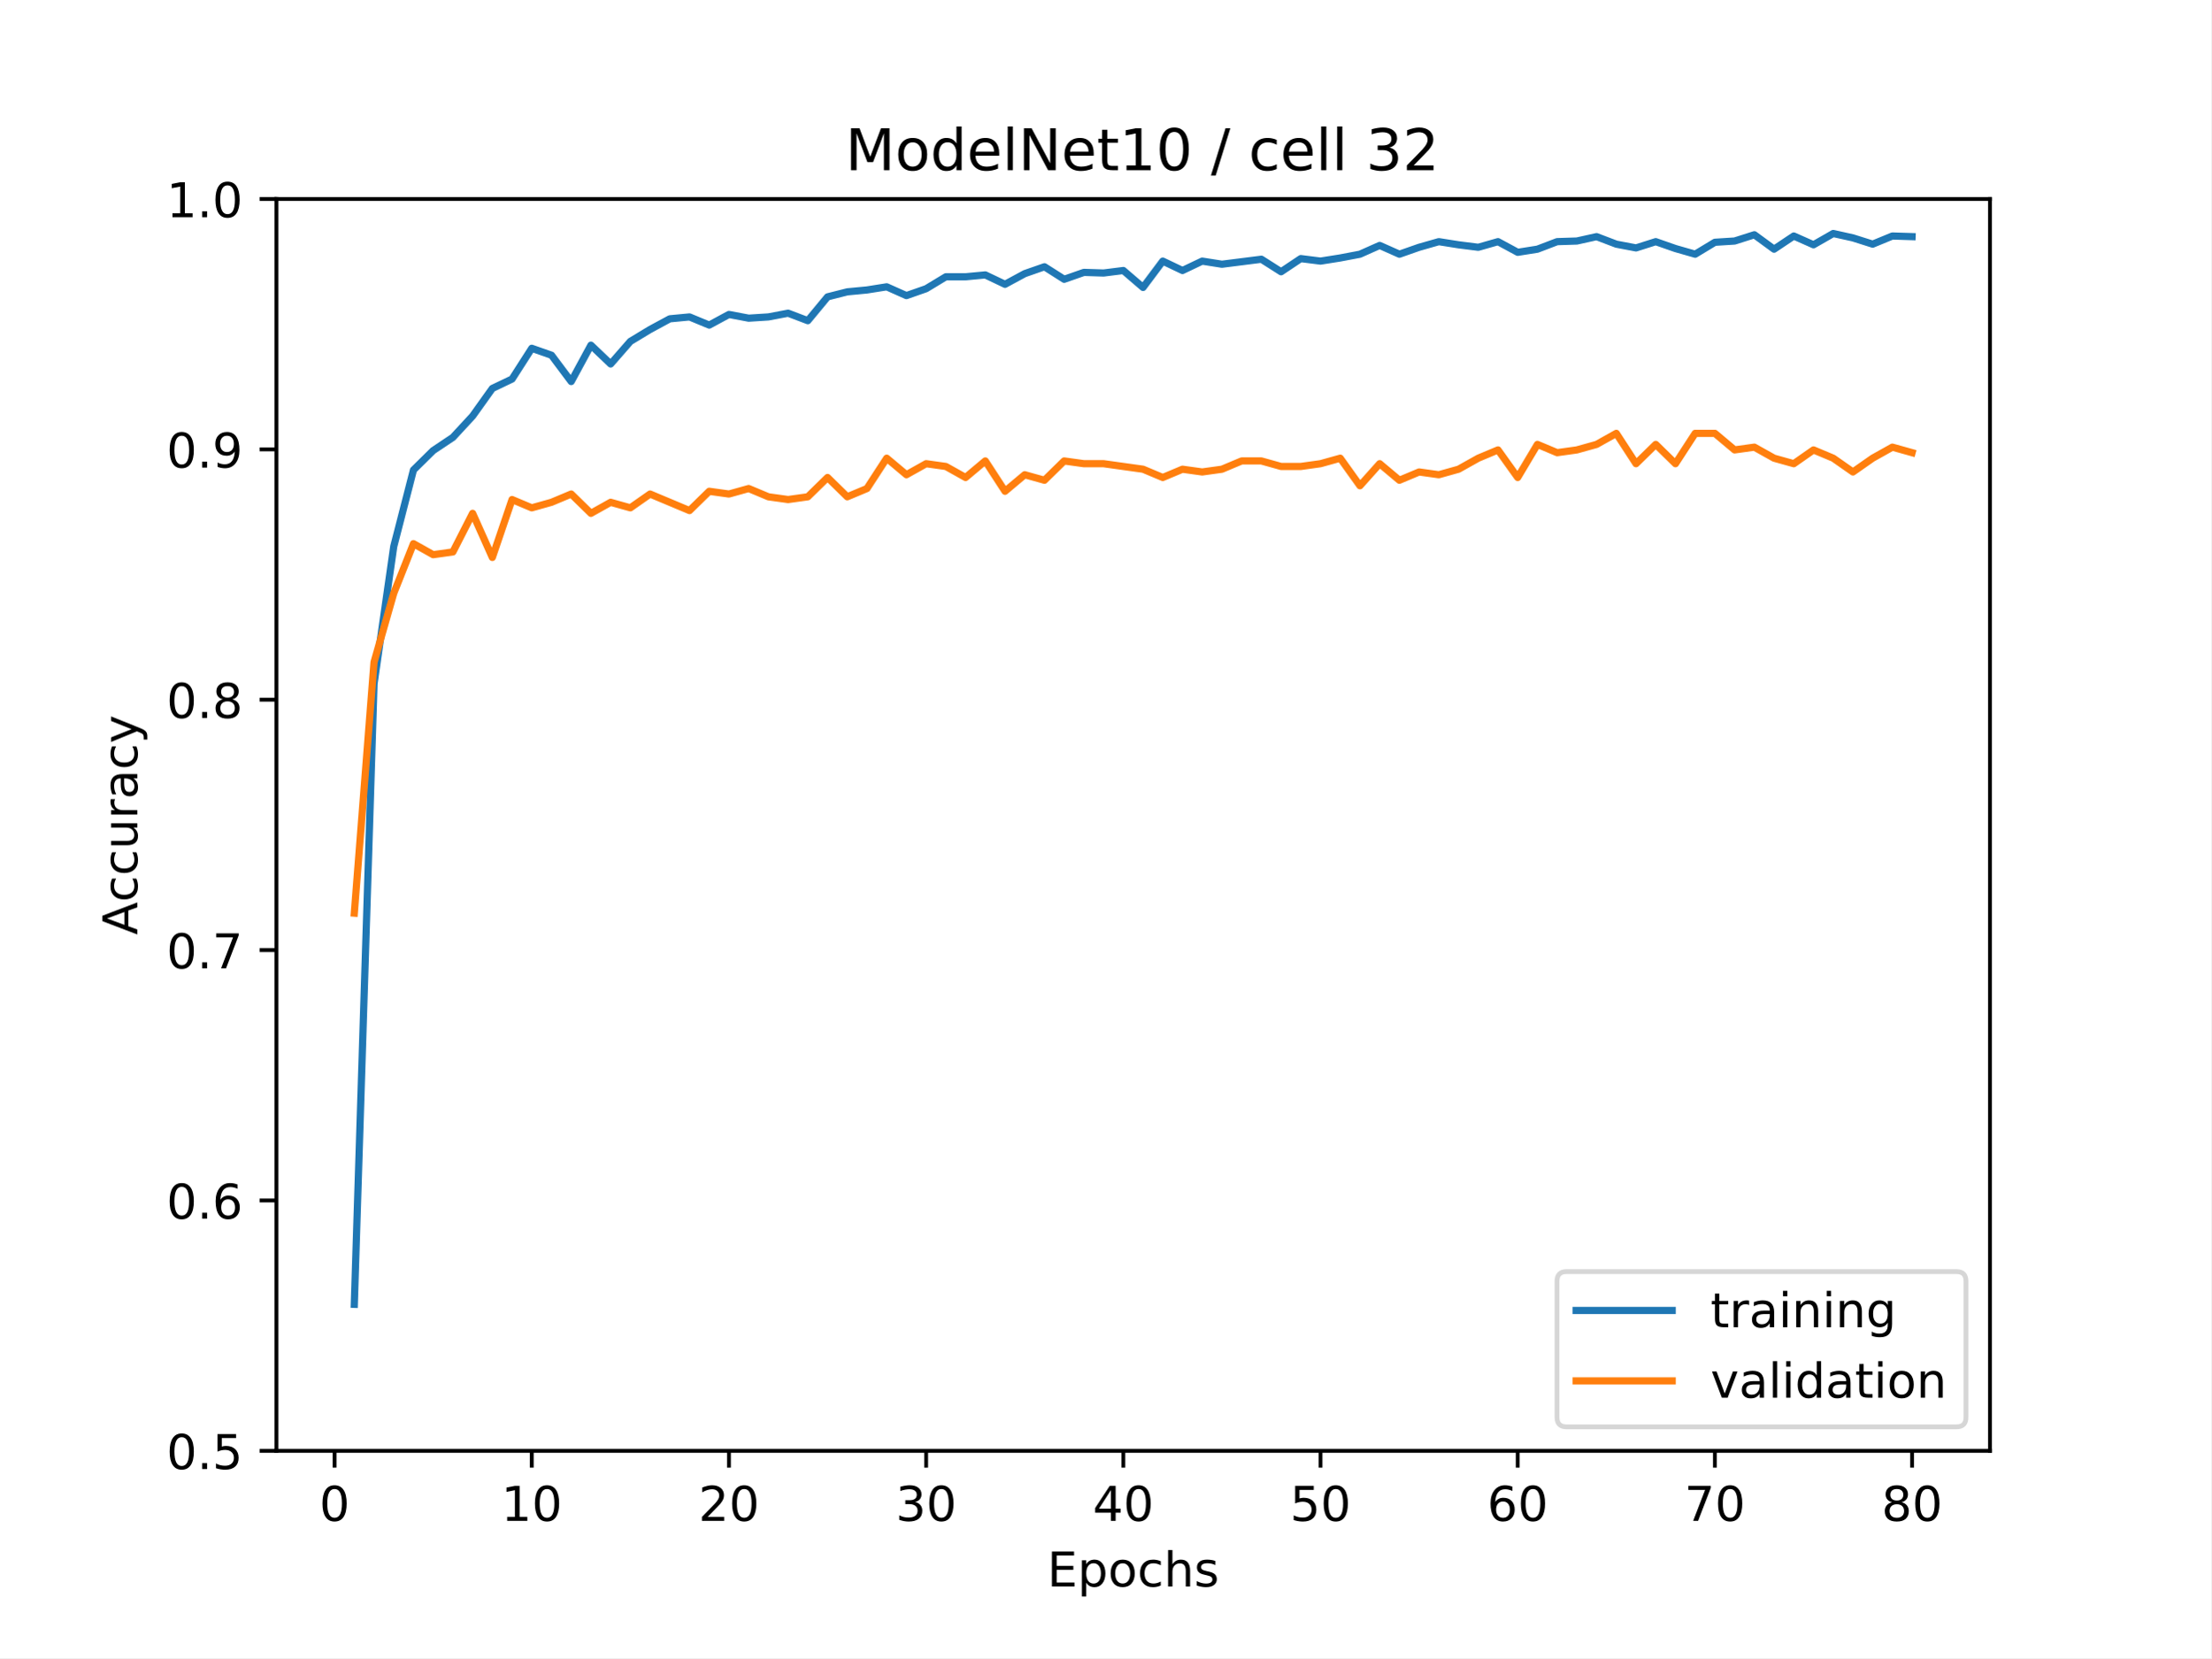
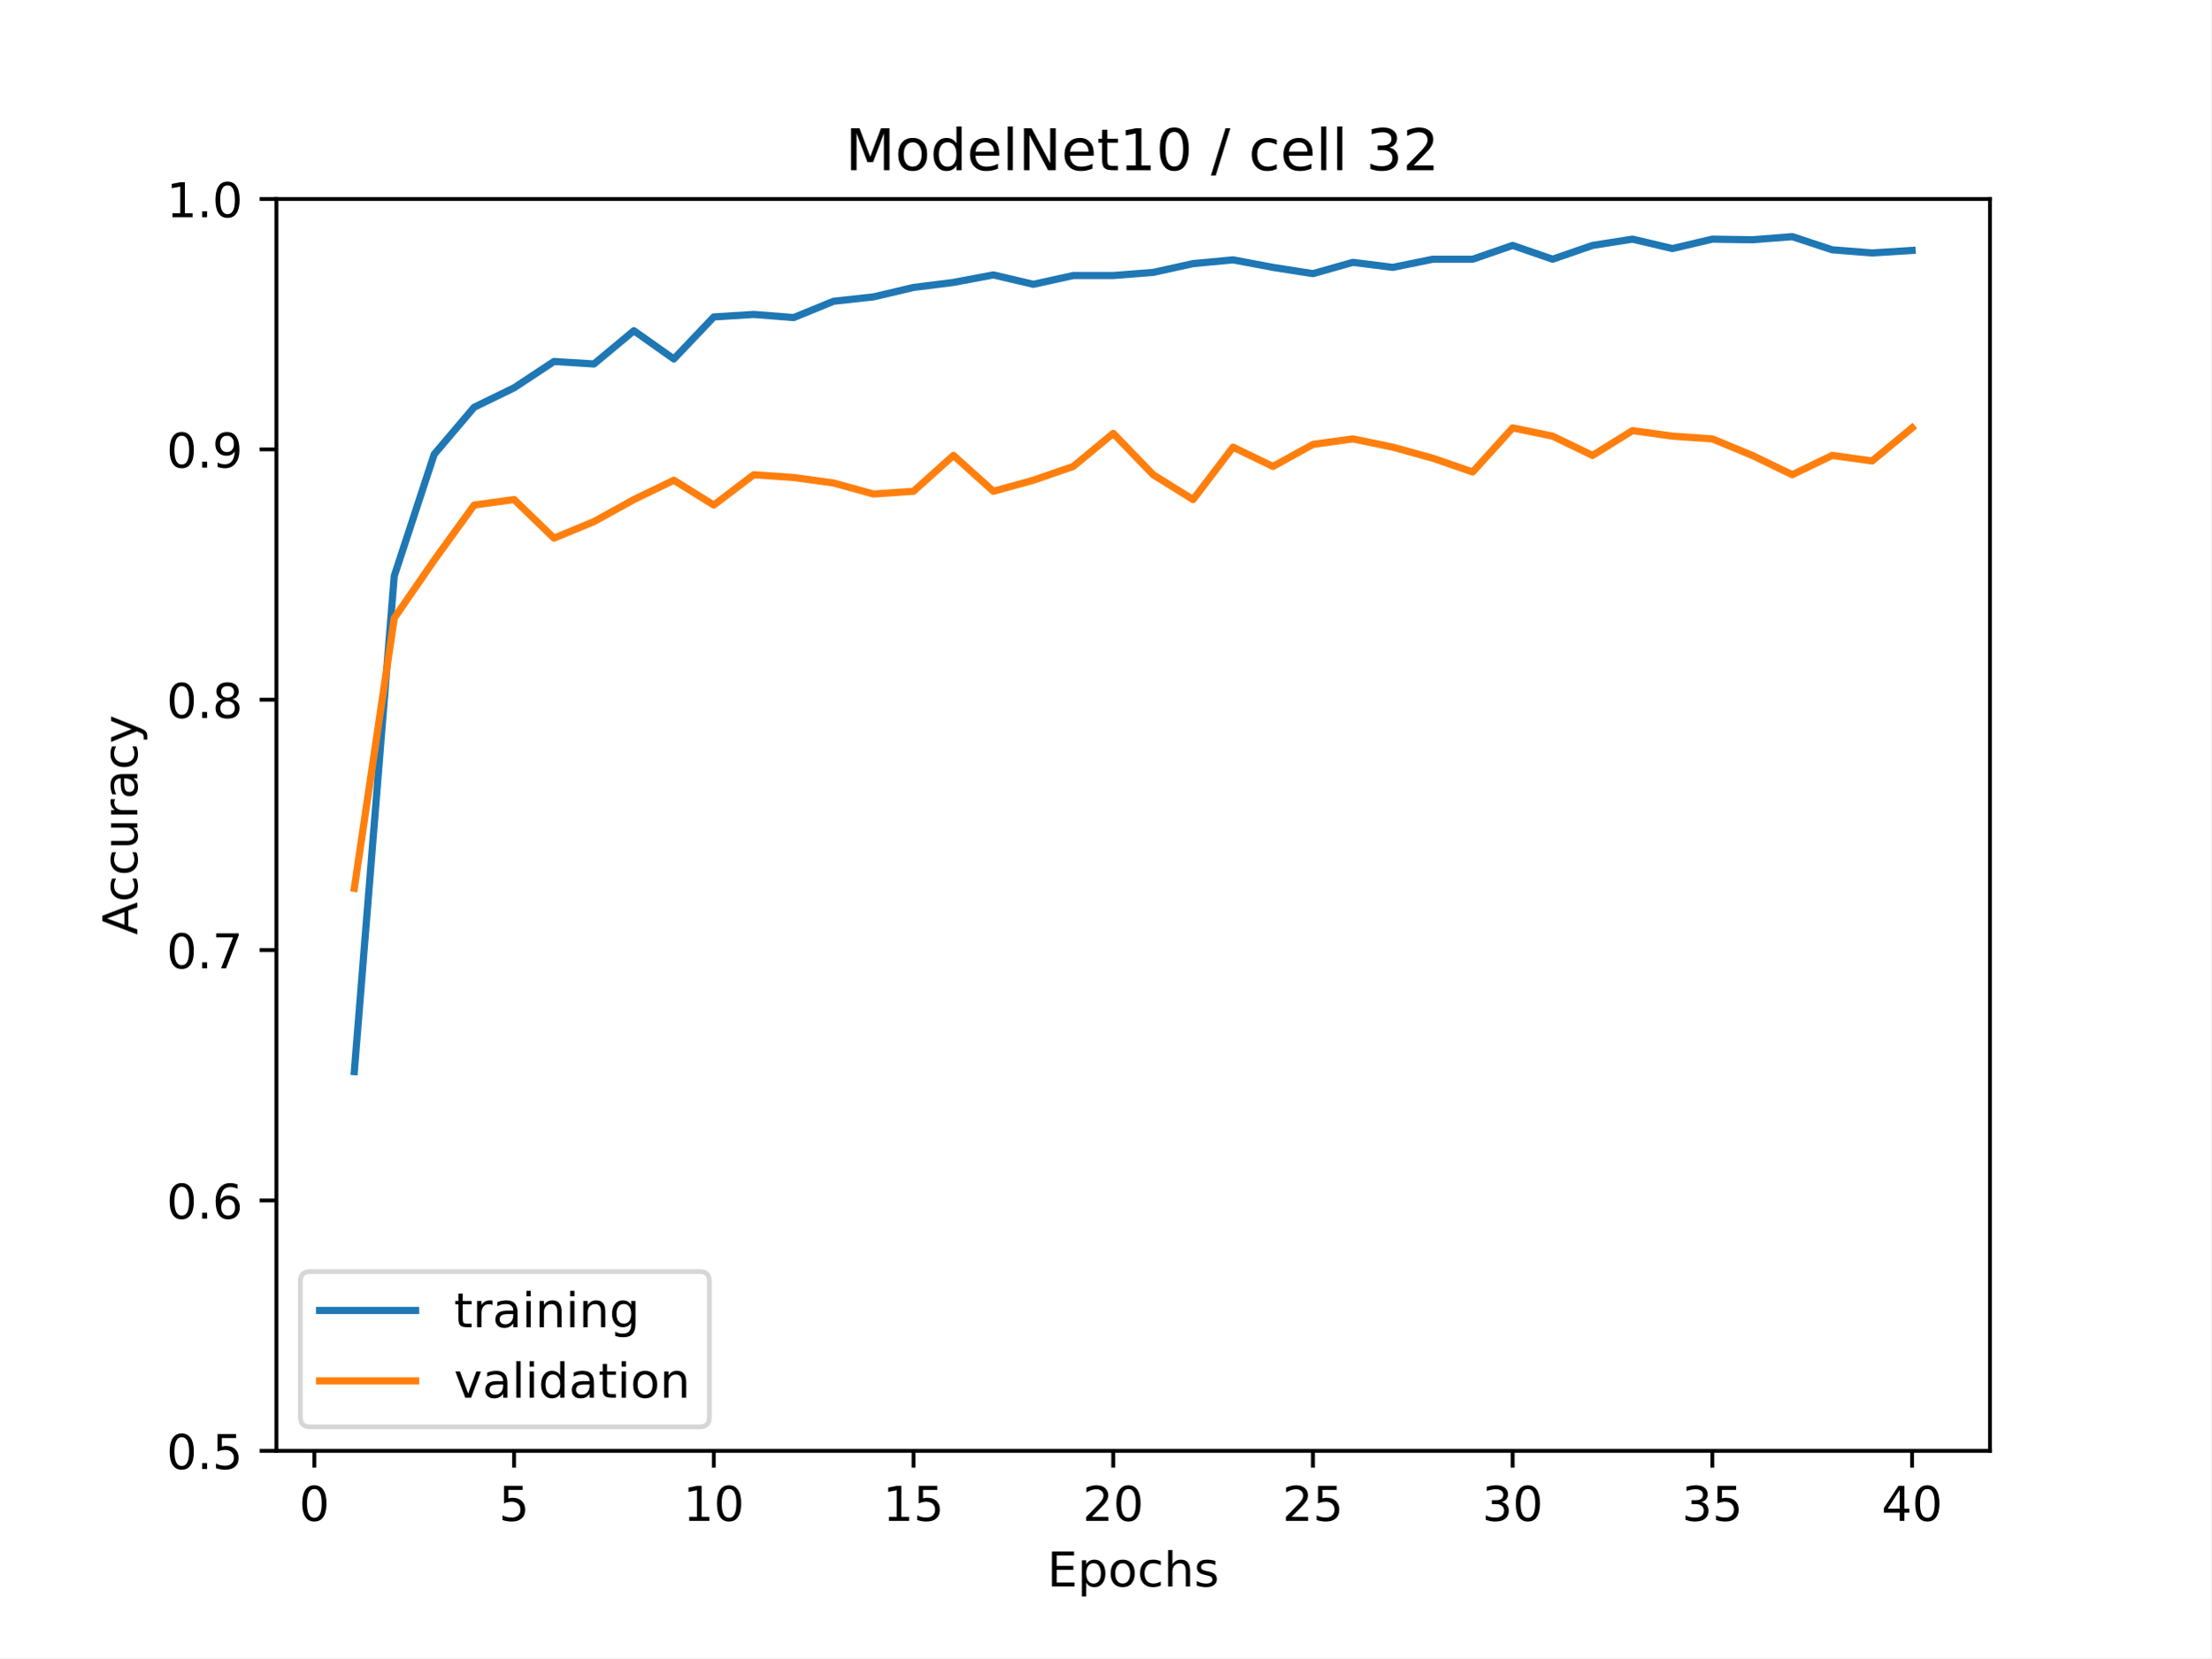
<svg xmlns="http://www.w3.org/2000/svg" xmlns:xlink="http://www.w3.org/1999/xlink" height="345.6pt" version="1.1" viewBox="0 0 460.8 345.6" width="460.8pt">
  <defs>
    <style type="text/css">
*{stroke-linecap:butt;stroke-linejoin:round;}
  </style>
  </defs>
  <g id="figure_1">
    <g id="patch_1">
      <path d="M 0 345.6  L 460.8 345.6  L 460.8 0  L 0 0  z " style="fill:#ffffff;" />
    </g>
    <g id="axes_1">
      <g id="patch_2">
        <path d="M 57.6 302.4  L 414.72 302.4  L 414.72 41.472  L 57.6 41.472  z " style="fill:#ffffff;" />
      </g>
      <g id="matplotlib.axis_1">
        <g id="xtick_1">
          <g id="line2d_1">
            <defs>
-               <path d="M 0 0  L 0 3.5  " id="m38ede499d4" style="stroke:#000000;stroke-width:0.8;" />
-             </defs>
-             <g>
-               <use style="stroke:#000000;stroke-width:0.8;" x="69.723" xlink:href="#m38ede499d4" y="302.4" />
+               <path d="M 0 0  L 0 3.5  " id="m067943afe2" style="stroke:#000000;stroke-width:0.8;" />
+             </defs>
+             <g>
+               <use style="stroke:#000000;stroke-width:0.8;" x="65.508" xlink:href="#m067943afe2" y="302.4" />
            </g>
          </g>
          <g id="text_1">
            <defs>
              <path d="M 31.781 66.406  Q 24.172 66.406 20.328 58.906  Q 16.5 51.422 16.5 36.375  Q 16.5 21.391 20.328 13.891  Q 24.172 6.391 31.781 6.391  Q 39.453 6.391 43.281 13.891  Q 47.125 21.391 47.125 36.375  Q 47.125 51.422 43.281 58.906  Q 39.453 66.406 31.781 66.406  z M 31.781 74.219  Q 44.047 74.219 50.516 64.516  Q 56.984 54.828 56.984 36.375  Q 56.984 17.969 50.516 8.266  Q 44.047 -1.422 31.781 -1.422  Q 19.531 -1.422 13.062 8.266  Q 6.594 17.969 6.594 36.375  Q 6.594 54.828 13.062 64.516  Q 19.531 74.219 31.781 74.219  z " id="DejaVuSans-48" />
            </defs>
-             <g transform="translate(66.54193 316.9984)scale(0.1 -0.1)">
+             <g transform="translate(62.327 316.9984)scale(0.1 -0.1)">
              <use xlink:href="#DejaVuSans-48" />
            </g>
          </g>
        </g>
        <g id="xtick_2">
          <g id="line2d_2">
            <g>
-               <use style="stroke:#000000;stroke-width:0.8;" x="110.819" xlink:href="#m38ede499d4" y="302.4" />
+               <use style="stroke:#000000;stroke-width:0.8;" x="107.131" xlink:href="#m067943afe2" y="302.4" />
            </g>
          </g>
          <g id="text_2">
            <defs>
+               <path d="M 10.797 72.906  L 49.516 72.906  L 49.516 64.594  L 19.828 64.594  L 19.828 46.734  Q 21.969 47.469 24.109 47.828  Q 26.266 48.188 28.422 48.188  Q 40.625 48.188 47.75 41.5  Q 54.891 34.812 54.891 23.391  Q 54.891 11.625 47.562 5.094  Q 40.234 -1.422 26.906 -1.422  Q 22.312 -1.422 17.547 -0.641  Q 12.797 0.141 7.719 1.703  L 7.719 11.625  Q 12.109 9.234 16.797 8.062  Q 21.484 6.891 26.703 6.891  Q 35.156 6.891 40.078 11.328  Q 45.016 15.766 45.016 23.391  Q 45.016 31 40.078 35.438  Q 35.156 39.891 26.703 39.891  Q 22.75 39.891 18.812 39.016  Q 14.891 38.141 10.797 36.281  z " id="DejaVuSans-53" />
+             </defs>
+             <g transform="translate(103.9494 316.9984)scale(0.1 -0.1)">
+               <use xlink:href="#DejaVuSans-53" />
+             </g>
+           </g>
+         </g>
+         <g id="xtick_3">
+           <g id="line2d_3">
+             <g>
+               <use style="stroke:#000000;stroke-width:0.8;" x="148.753" xlink:href="#m067943afe2" y="302.4" />
+             </g>
+           </g>
+           <g id="text_3">
+             <defs>
              <path d="M 12.406 8.297  L 28.516 8.297  L 28.516 63.922  L 10.984 60.406  L 10.984 69.391  L 28.422 72.906  L 38.281 72.906  L 38.281 8.297  L 54.391 8.297  L 54.391 0  L 12.406 0  z " id="DejaVuSans-49" />
            </defs>
-             <g transform="translate(104.4562 316.9984)scale(0.1 -0.1)">
+             <g transform="translate(142.3905 316.9984)scale(0.1 -0.1)">
              <use xlink:href="#DejaVuSans-49" />
              <use x="63.623" xlink:href="#DejaVuSans-48" />
            </g>
          </g>
        </g>
-         <g id="xtick_3">
-           <g id="line2d_3">
-             <g>
-               <use style="stroke:#000000;stroke-width:0.8;" x="151.914" xlink:href="#m38ede499d4" y="302.4" />
-             </g>
-           </g>
-           <g id="text_3">
+         <g id="xtick_4">
+           <g id="line2d_4">
+             <g>
+               <use style="stroke:#000000;stroke-width:0.8;" x="190.375" xlink:href="#m067943afe2" y="302.4" />
+             </g>
+           </g>
+           <g id="text_4">
+             <g transform="translate(184.0129 316.9984)scale(0.1 -0.1)">
+               <use xlink:href="#DejaVuSans-49" />
+               <use x="63.623" xlink:href="#DejaVuSans-53" />
+             </g>
+           </g>
+         </g>
+         <g id="xtick_5">
+           <g id="line2d_5">
+             <g>
+               <use style="stroke:#000000;stroke-width:0.8;" x="231.998" xlink:href="#m067943afe2" y="302.4" />
+             </g>
+           </g>
+           <g id="text_5">
            <defs>
              <path d="M 19.188 8.297  L 53.609 8.297  L 53.609 0  L 7.328 0  L 7.328 8.297  Q 12.938 14.109 22.625 23.891  Q 32.328 33.688 34.812 36.531  Q 39.547 41.844 41.422 45.531  Q 43.312 49.219 43.312 52.781  Q 43.312 58.594 39.234 62.25  Q 35.156 65.922 28.609 65.922  Q 23.969 65.922 18.812 64.312  Q 13.672 62.703 7.812 59.422  L 7.812 69.391  Q 13.766 71.781 18.938 73  Q 24.125 74.219 28.422 74.219  Q 39.75 74.219 46.484 68.547  Q 53.219 62.891 53.219 53.422  Q 53.219 48.922 51.531 44.891  Q 49.859 40.875 45.406 35.406  Q 44.188 33.984 37.641 27.219  Q 31.109 20.453 19.188 8.297  z " id="DejaVuSans-50" />
            </defs>
-             <g transform="translate(145.5517 316.9984)scale(0.1 -0.1)">
+             <g transform="translate(225.6353 316.9984)scale(0.1 -0.1)">
              <use xlink:href="#DejaVuSans-50" />
              <use x="63.623" xlink:href="#DejaVuSans-48" />
            </g>
          </g>
        </g>
-         <g id="xtick_4">
-           <g id="line2d_4">
-             <g>
-               <use style="stroke:#000000;stroke-width:0.8;" x="193.01" xlink:href="#m38ede499d4" y="302.4" />
-             </g>
-           </g>
-           <g id="text_4">
+         <g id="xtick_6">
+           <g id="line2d_6">
+             <g>
+               <use style="stroke:#000000;stroke-width:0.8;" x="273.62" xlink:href="#m067943afe2" y="302.4" />
+             </g>
+           </g>
+           <g id="text_6">
+             <g transform="translate(267.2576 316.9984)scale(0.1 -0.1)">
+               <use xlink:href="#DejaVuSans-50" />
+               <use x="63.623" xlink:href="#DejaVuSans-53" />
+             </g>
+           </g>
+         </g>
+         <g id="xtick_7">
+           <g id="line2d_7">
+             <g>
+               <use style="stroke:#000000;stroke-width:0.8;" x="315.243" xlink:href="#m067943afe2" y="302.4" />
+             </g>
+           </g>
+           <g id="text_7">
            <defs>
              <path d="M 40.578 39.312  Q 47.656 37.797 51.625 33  Q 55.609 28.219 55.609 21.188  Q 55.609 10.406 48.188 4.484  Q 40.766 -1.422 27.094 -1.422  Q 22.516 -1.422 17.656 -0.516  Q 12.797 0.391 7.625 2.203  L 7.625 11.719  Q 11.719 9.328 16.594 8.109  Q 21.484 6.891 26.812 6.891  Q 36.078 6.891 40.938 10.547  Q 45.797 14.203 45.797 21.188  Q 45.797 27.641 41.281 31.266  Q 36.766 34.906 28.719 34.906  L 20.219 34.906  L 20.219 43.016  L 29.109 43.016  Q 36.375 43.016 40.234 45.922  Q 44.094 48.828 44.094 54.297  Q 44.094 59.906 40.109 62.906  Q 36.141 65.922 28.719 65.922  Q 24.656 65.922 20.016 65.031  Q 15.375 64.156 9.812 62.312  L 9.812 71.094  Q 15.438 72.656 20.344 73.438  Q 25.25 74.219 29.594 74.219  Q 40.828 74.219 47.359 69.109  Q 53.906 64.016 53.906 55.328  Q 53.906 49.266 50.438 45.094  Q 46.969 40.922 40.578 39.312  z " id="DejaVuSans-51" />
            </defs>
-             <g transform="translate(186.6472 316.9984)scale(0.1 -0.1)">
+             <g transform="translate(308.88 316.9984)scale(0.1 -0.1)">
              <use xlink:href="#DejaVuSans-51" />
              <use x="63.623" xlink:href="#DejaVuSans-48" />
            </g>
          </g>
        </g>
-         <g id="xtick_5">
-           <g id="line2d_5">
-             <g>
-               <use style="stroke:#000000;stroke-width:0.8;" x="234.105" xlink:href="#m38ede499d4" y="302.4" />
-             </g>
-           </g>
-           <g id="text_5">
-             <defs>
-               <path d="M 37.797 64.312  L 12.891 25.391  L 37.797 25.391  z M 35.203 72.906  L 47.609 72.906  L 47.609 25.391  L 58.016 25.391  L 58.016 17.188  L 47.609 17.188  L 47.609 0  L 37.797 0  L 37.797 17.188  L 4.891 17.188  L 4.891 26.703  z " id="DejaVuSans-52" />
-             </defs>
-             <g transform="translate(227.7427 316.9984)scale(0.1 -0.1)">
-               <use xlink:href="#DejaVuSans-52" />
-               <use x="63.623" xlink:href="#DejaVuSans-48" />
-             </g>
-           </g>
-         </g>
-         <g id="xtick_6">
-           <g id="line2d_6">
-             <g>
-               <use style="stroke:#000000;stroke-width:0.8;" x="275.201" xlink:href="#m38ede499d4" y="302.4" />
-             </g>
-           </g>
-           <g id="text_6">
-             <defs>
-               <path d="M 10.797 72.906  L 49.516 72.906  L 49.516 64.594  L 19.828 64.594  L 19.828 46.734  Q 21.969 47.469 24.109 47.828  Q 26.266 48.188 28.422 48.188  Q 40.625 48.188 47.75 41.5  Q 54.891 34.812 54.891 23.391  Q 54.891 11.625 47.562 5.094  Q 40.234 -1.422 26.906 -1.422  Q 22.312 -1.422 17.547 -0.641  Q 12.797 0.141 7.719 1.703  L 7.719 11.625  Q 12.109 9.234 16.797 8.062  Q 21.484 6.891 26.703 6.891  Q 35.156 6.891 40.078 11.328  Q 45.016 15.766 45.016 23.391  Q 45.016 31 40.078 35.438  Q 35.156 39.891 26.703 39.891  Q 22.75 39.891 18.812 39.016  Q 14.891 38.141 10.797 36.281  z " id="DejaVuSans-53" />
-             </defs>
-             <g transform="translate(268.8382 316.9984)scale(0.1 -0.1)">
-               <use xlink:href="#DejaVuSans-53" />
-               <use x="63.623" xlink:href="#DejaVuSans-48" />
-             </g>
-           </g>
-         </g>
-         <g id="xtick_7">
-           <g id="line2d_7">
-             <g>
-               <use style="stroke:#000000;stroke-width:0.8;" x="316.296" xlink:href="#m38ede499d4" y="302.4" />
-             </g>
-           </g>
-           <g id="text_7">
-             <defs>
-               <path d="M 33.016 40.375  Q 26.375 40.375 22.484 35.828  Q 18.609 31.297 18.609 23.391  Q 18.609 15.531 22.484 10.953  Q 26.375 6.391 33.016 6.391  Q 39.656 6.391 43.531 10.953  Q 47.406 15.531 47.406 23.391  Q 47.406 31.297 43.531 35.828  Q 39.656 40.375 33.016 40.375  z M 52.594 71.297  L 52.594 62.312  Q 48.875 64.062 45.094 64.984  Q 41.312 65.922 37.594 65.922  Q 27.828 65.922 22.672 59.328  Q 17.531 52.734 16.797 39.406  Q 19.672 43.656 24.016 45.922  Q 28.375 48.188 33.594 48.188  Q 44.578 48.188 50.953 41.516  Q 57.328 34.859 57.328 23.391  Q 57.328 12.156 50.688 5.359  Q 44.047 -1.422 33.016 -1.422  Q 20.359 -1.422 13.672 8.266  Q 6.984 17.969 6.984 36.375  Q 6.984 53.656 15.188 63.938  Q 23.391 74.219 37.203 74.219  Q 40.922 74.219 44.703 73.484  Q 48.484 72.75 52.594 71.297  z " id="DejaVuSans-54" />
-             </defs>
-             <g transform="translate(309.9337 316.9984)scale(0.1 -0.1)">
-               <use xlink:href="#DejaVuSans-54" />
-               <use x="63.623" xlink:href="#DejaVuSans-48" />
-             </g>
-           </g>
-         </g>
        <g id="xtick_8">
          <g id="line2d_8">
            <g>
-               <use style="stroke:#000000;stroke-width:0.8;" x="357.392" xlink:href="#m38ede499d4" y="302.4" />
+               <use style="stroke:#000000;stroke-width:0.8;" x="356.865" xlink:href="#m067943afe2" y="302.4" />
            </g>
          </g>
          <g id="text_8">
-             <defs>
-               <path d="M 8.203 72.906  L 55.078 72.906  L 55.078 68.703  L 28.609 0  L 18.312 0  L 43.219 64.594  L 8.203 64.594  z " id="DejaVuSans-55" />
-             </defs>
-             <g transform="translate(351.0293 316.9984)scale(0.1 -0.1)">
-               <use xlink:href="#DejaVuSans-55" />
-               <use x="63.623" xlink:href="#DejaVuSans-48" />
+             <g transform="translate(350.5024 316.9984)scale(0.1 -0.1)">
+               <use xlink:href="#DejaVuSans-51" />
+               <use x="63.623" xlink:href="#DejaVuSans-53" />
            </g>
          </g>
        </g>
        <g id="xtick_9">
          <g id="line2d_9">
            <g>
-               <use style="stroke:#000000;stroke-width:0.8;" x="398.487" xlink:href="#m38ede499d4" y="302.4" />
+               <use style="stroke:#000000;stroke-width:0.8;" x="398.487" xlink:href="#m067943afe2" y="302.4" />
            </g>
          </g>
          <g id="text_9">
            <defs>
-               <path d="M 31.781 34.625  Q 24.75 34.625 20.719 30.859  Q 16.703 27.094 16.703 20.516  Q 16.703 13.922 20.719 10.156  Q 24.75 6.391 31.781 6.391  Q 38.812 6.391 42.859 10.172  Q 46.922 13.969 46.922 20.516  Q 46.922 27.094 42.891 30.859  Q 38.875 34.625 31.781 34.625  z M 21.922 38.812  Q 15.578 40.375 12.031 44.719  Q 8.5 49.078 8.5 55.328  Q 8.5 64.062 14.719 69.141  Q 20.953 74.219 31.781 74.219  Q 42.672 74.219 48.875 69.141  Q 55.078 64.062 55.078 55.328  Q 55.078 49.078 51.531 44.719  Q 48 40.375 41.703 38.812  Q 48.828 37.156 52.797 32.312  Q 56.781 27.484 56.781 20.516  Q 56.781 9.906 50.312 4.234  Q 43.844 -1.422 31.781 -1.422  Q 19.734 -1.422 13.25 4.234  Q 6.781 9.906 6.781 20.516  Q 6.781 27.484 10.781 32.312  Q 14.797 37.156 21.922 38.812  z M 18.312 54.391  Q 18.312 48.734 21.844 45.562  Q 25.391 42.391 31.781 42.391  Q 38.141 42.391 41.719 45.562  Q 45.312 48.734 45.312 54.391  Q 45.312 60.062 41.719 63.234  Q 38.141 66.406 31.781 66.406  Q 25.391 66.406 21.844 63.234  Q 18.312 60.062 18.312 54.391  z " id="DejaVuSans-56" />
+               <path d="M 37.797 64.312  L 12.891 25.391  L 37.797 25.391  z M 35.203 72.906  L 47.609 72.906  L 47.609 25.391  L 58.016 25.391  L 58.016 17.188  L 47.609 17.188  L 47.609 0  L 37.797 0  L 37.797 17.188  L 4.891 17.188  L 4.891 26.703  z " id="DejaVuSans-52" />
            </defs>
            <g transform="translate(392.1248 316.9984)scale(0.1 -0.1)">
-               <use xlink:href="#DejaVuSans-56" />
+               <use xlink:href="#DejaVuSans-52" />
              <use x="63.623" xlink:href="#DejaVuSans-48" />
            </g>
          </g>
        </g>
        <g id="text_10">
          <defs>
            <path d="M 9.812 72.906  L 55.906 72.906  L 55.906 64.594  L 19.672 64.594  L 19.672 43.016  L 54.391 43.016  L 54.391 34.719  L 19.672 34.719  L 19.672 8.297  L 56.781 8.297  L 56.781 0  L 9.812 0  z " id="DejaVuSans-69" />
            <path d="M 18.109 8.203  L 18.109 -20.797  L 9.078 -20.797  L 9.078 54.688  L 18.109 54.688  L 18.109 46.391  Q 20.953 51.266 25.266 53.625  Q 29.594 56 35.594 56  Q 45.562 56 51.781 48.094  Q 58.016 40.188 58.016 27.297  Q 58.016 14.406 51.781 6.484  Q 45.562 -1.422 35.594 -1.422  Q 29.594 -1.422 25.266 0.953  Q 20.953 3.328 18.109 8.203  z M 48.688 27.297  Q 48.688 37.203 44.609 42.844  Q 40.531 48.484 33.406 48.484  Q 26.266 48.484 22.188 42.844  Q 18.109 37.203 18.109 27.297  Q 18.109 17.391 22.188 11.75  Q 26.266 6.109 33.406 6.109  Q 40.531 6.109 44.609 11.75  Q 48.688 17.391 48.688 27.297  z " id="DejaVuSans-112" />
            <path d="M 30.609 48.391  Q 23.391 48.391 19.188 42.75  Q 14.984 37.109 14.984 27.297  Q 14.984 17.484 19.156 11.844  Q 23.344 6.203 30.609 6.203  Q 37.797 6.203 41.984 11.859  Q 46.188 17.531 46.188 27.297  Q 46.188 37.016 41.984 42.703  Q 37.797 48.391 30.609 48.391  z M 30.609 56  Q 42.328 56 49.016 48.375  Q 55.719 40.766 55.719 27.297  Q 55.719 13.875 49.016 6.219  Q 42.328 -1.422 30.609 -1.422  Q 18.844 -1.422 12.172 6.219  Q 5.516 13.875 5.516 27.297  Q 5.516 40.766 12.172 48.375  Q 18.844 56 30.609 56  z " id="DejaVuSans-111" />
            <path d="M 48.781 52.594  L 48.781 44.188  Q 44.969 46.297 41.141 47.344  Q 37.312 48.391 33.406 48.391  Q 24.656 48.391 19.812 42.844  Q 14.984 37.312 14.984 27.297  Q 14.984 17.281 19.812 11.734  Q 24.656 6.203 33.406 6.203  Q 37.312 6.203 41.141 7.25  Q 44.969 8.297 48.781 10.406  L 48.781 2.094  Q 45.016 0.344 40.984 -0.531  Q 36.969 -1.422 32.422 -1.422  Q 20.062 -1.422 12.781 6.344  Q 5.516 14.109 5.516 27.297  Q 5.516 40.672 12.859 48.328  Q 20.219 56 33.016 56  Q 37.156 56 41.109 55.141  Q 45.062 54.297 48.781 52.594  z " id="DejaVuSans-99" />
            <path d="M 54.891 33.016  L 54.891 0  L 45.906 0  L 45.906 32.719  Q 45.906 40.484 42.875 44.328  Q 39.844 48.188 33.797 48.188  Q 26.516 48.188 22.312 43.547  Q 18.109 38.922 18.109 30.906  L 18.109 0  L 9.078 0  L 9.078 75.984  L 18.109 75.984  L 18.109 46.188  Q 21.344 51.125 25.703 53.562  Q 30.078 56 35.797 56  Q 45.219 56 50.047 50.172  Q 54.891 44.344 54.891 33.016  z " id="DejaVuSans-104" />
            <path d="M 44.281 53.078  L 44.281 44.578  Q 40.484 46.531 36.375 47.5  Q 32.281 48.484 27.875 48.484  Q 21.188 48.484 17.844 46.438  Q 14.5 44.391 14.5 40.281  Q 14.5 37.156 16.891 35.375  Q 19.281 33.594 26.516 31.984  L 29.594 31.297  Q 39.156 29.25 43.188 25.516  Q 47.219 21.781 47.219 15.094  Q 47.219 7.469 41.188 3.016  Q 35.156 -1.422 24.609 -1.422  Q 20.219 -1.422 15.453 -0.562  Q 10.688 0.297 5.422 2  L 5.422 11.281  Q 10.406 8.688 15.234 7.391  Q 20.062 6.109 24.812 6.109  Q 31.156 6.109 34.562 8.281  Q 37.984 10.453 37.984 14.406  Q 37.984 18.062 35.516 20.016  Q 33.062 21.969 24.703 23.781  L 21.578 24.516  Q 13.234 26.266 9.516 29.906  Q 5.812 33.547 5.812 39.891  Q 5.812 47.609 11.281 51.797  Q 16.75 56 26.812 56  Q 31.781 56 36.172 55.266  Q 40.578 54.547 44.281 53.078  z " id="DejaVuSans-115" />
          </defs>
          <g transform="translate(218.2444 330.6766)scale(0.1 -0.1)">
            <use xlink:href="#DejaVuSans-69" />
            <use x="63.184" xlink:href="#DejaVuSans-112" />
            <use x="126.66" xlink:href="#DejaVuSans-111" />
            <use x="187.842" xlink:href="#DejaVuSans-99" />
            <use x="242.822" xlink:href="#DejaVuSans-104" />
            <use x="306.201" xlink:href="#DejaVuSans-115" />
          </g>
        </g>
      </g>
      <g id="matplotlib.axis_2">
        <g id="ytick_1">
          <g id="line2d_10">
            <defs>
-               <path d="M 0 0  L -3.5 0  " id="m1f77462f5c" style="stroke:#000000;stroke-width:0.8;" />
-             </defs>
-             <g>
-               <use style="stroke:#000000;stroke-width:0.8;" x="57.6" xlink:href="#m1f77462f5c" y="302.4" />
+               <path d="M 0 0  L -3.5 0  " id="m0fa179f481" style="stroke:#000000;stroke-width:0.8;" />
+             </defs>
+             <g>
+               <use style="stroke:#000000;stroke-width:0.8;" x="57.6" xlink:href="#m0fa179f481" y="302.4" />
            </g>
          </g>
          <g id="text_11">
            <defs>
              <path d="M 10.688 12.406  L 21 12.406  L 21 0  L 10.688 0  z " id="DejaVuSans-46" />
            </defs>
            <g transform="translate(34.69687 306.1992)scale(0.1 -0.1)">
              <use xlink:href="#DejaVuSans-48" />
              <use x="63.623" xlink:href="#DejaVuSans-46" />
              <use x="95.41" xlink:href="#DejaVuSans-53" />
            </g>
          </g>
        </g>
        <g id="ytick_2">
          <g id="line2d_11">
            <g>
-               <use style="stroke:#000000;stroke-width:0.8;" x="57.6" xlink:href="#m1f77462f5c" y="250.214" />
+               <use style="stroke:#000000;stroke-width:0.8;" x="57.6" xlink:href="#m0fa179f481" y="250.214" />
            </g>
          </g>
          <g id="text_12">
+             <defs>
+               <path d="M 33.016 40.375  Q 26.375 40.375 22.484 35.828  Q 18.609 31.297 18.609 23.391  Q 18.609 15.531 22.484 10.953  Q 26.375 6.391 33.016 6.391  Q 39.656 6.391 43.531 10.953  Q 47.406 15.531 47.406 23.391  Q 47.406 31.297 43.531 35.828  Q 39.656 40.375 33.016 40.375  z M 52.594 71.297  L 52.594 62.312  Q 48.875 64.062 45.094 64.984  Q 41.312 65.922 37.594 65.922  Q 27.828 65.922 22.672 59.328  Q 17.531 52.734 16.797 39.406  Q 19.672 43.656 24.016 45.922  Q 28.375 48.188 33.594 48.188  Q 44.578 48.188 50.953 41.516  Q 57.328 34.859 57.328 23.391  Q 57.328 12.156 50.688 5.359  Q 44.047 -1.422 33.016 -1.422  Q 20.359 -1.422 13.672 8.266  Q 6.984 17.969 6.984 36.375  Q 6.984 53.656 15.188 63.938  Q 23.391 74.219 37.203 74.219  Q 40.922 74.219 44.703 73.484  Q 48.484 72.75 52.594 71.297  z " id="DejaVuSans-54" />
+             </defs>
            <g transform="translate(34.69687 254.0136)scale(0.1 -0.1)">
              <use xlink:href="#DejaVuSans-48" />
              <use x="63.623" xlink:href="#DejaVuSans-46" />
              <use x="95.41" xlink:href="#DejaVuSans-54" />
            </g>
          </g>
        </g>
        <g id="ytick_3">
          <g id="line2d_12">
            <g>
-               <use style="stroke:#000000;stroke-width:0.8;" x="57.6" xlink:href="#m1f77462f5c" y="198.029" />
+               <use style="stroke:#000000;stroke-width:0.8;" x="57.6" xlink:href="#m0fa179f481" y="198.029" />
            </g>
          </g>
          <g id="text_13">
+             <defs>
+               <path d="M 8.203 72.906  L 55.078 72.906  L 55.078 68.703  L 28.609 0  L 18.312 0  L 43.219 64.594  L 8.203 64.594  z " id="DejaVuSans-55" />
+             </defs>
            <g transform="translate(34.69687 201.828)scale(0.1 -0.1)">
              <use xlink:href="#DejaVuSans-48" />
              <use x="63.623" xlink:href="#DejaVuSans-46" />
              <use x="95.41" xlink:href="#DejaVuSans-55" />
            </g>
          </g>
        </g>
        <g id="ytick_4">
          <g id="line2d_13">
            <g>
-               <use style="stroke:#000000;stroke-width:0.8;" x="57.6" xlink:href="#m1f77462f5c" y="145.843" />
+               <use style="stroke:#000000;stroke-width:0.8;" x="57.6" xlink:href="#m0fa179f481" y="145.843" />
            </g>
          </g>
          <g id="text_14">
+             <defs>
+               <path d="M 31.781 34.625  Q 24.75 34.625 20.719 30.859  Q 16.703 27.094 16.703 20.516  Q 16.703 13.922 20.719 10.156  Q 24.75 6.391 31.781 6.391  Q 38.812 6.391 42.859 10.172  Q 46.922 13.969 46.922 20.516  Q 46.922 27.094 42.891 30.859  Q 38.875 34.625 31.781 34.625  z M 21.922 38.812  Q 15.578 40.375 12.031 44.719  Q 8.5 49.078 8.5 55.328  Q 8.5 64.062 14.719 69.141  Q 20.953 74.219 31.781 74.219  Q 42.672 74.219 48.875 69.141  Q 55.078 64.062 55.078 55.328  Q 55.078 49.078 51.531 44.719  Q 48 40.375 41.703 38.812  Q 48.828 37.156 52.797 32.312  Q 56.781 27.484 56.781 20.516  Q 56.781 9.906 50.312 4.234  Q 43.844 -1.422 31.781 -1.422  Q 19.734 -1.422 13.25 4.234  Q 6.781 9.906 6.781 20.516  Q 6.781 27.484 10.781 32.312  Q 14.797 37.156 21.922 38.812  z M 18.312 54.391  Q 18.312 48.734 21.844 45.562  Q 25.391 42.391 31.781 42.391  Q 38.141 42.391 41.719 45.562  Q 45.312 48.734 45.312 54.391  Q 45.312 60.062 41.719 63.234  Q 38.141 66.406 31.781 66.406  Q 25.391 66.406 21.844 63.234  Q 18.312 60.062 18.312 54.391  z " id="DejaVuSans-56" />
+             </defs>
            <g transform="translate(34.69687 149.6424)scale(0.1 -0.1)">
              <use xlink:href="#DejaVuSans-48" />
              <use x="63.623" xlink:href="#DejaVuSans-46" />
              <use x="95.41" xlink:href="#DejaVuSans-56" />
            </g>
          </g>
        </g>
        <g id="ytick_5">
          <g id="line2d_14">
            <g>
-               <use style="stroke:#000000;stroke-width:0.8;" x="57.6" xlink:href="#m1f77462f5c" y="93.658" />
+               <use style="stroke:#000000;stroke-width:0.8;" x="57.6" xlink:href="#m0fa179f481" y="93.658" />
            </g>
          </g>
          <g id="text_15">
            <defs>
              <path d="M 10.984 1.516  L 10.984 10.5  Q 14.703 8.734 18.5 7.812  Q 22.312 6.891 25.984 6.891  Q 35.75 6.891 40.891 13.453  Q 46.047 20.016 46.781 33.406  Q 43.953 29.203 39.594 26.953  Q 35.25 24.703 29.984 24.703  Q 19.047 24.703 12.672 31.312  Q 6.297 37.938 6.297 49.422  Q 6.297 60.641 12.938 67.422  Q 19.578 74.219 30.609 74.219  Q 43.266 74.219 49.922 64.516  Q 56.594 54.828 56.594 36.375  Q 56.594 19.141 48.406 8.859  Q 40.234 -1.422 26.422 -1.422  Q 22.703 -1.422 18.891 -0.688  Q 15.094 0.047 10.984 1.516  z M 30.609 32.422  Q 37.25 32.422 41.125 36.953  Q 45.016 41.5 45.016 49.422  Q 45.016 57.281 41.125 61.844  Q 37.25 66.406 30.609 66.406  Q 23.969 66.406 20.094 61.844  Q 16.219 57.281 16.219 49.422  Q 16.219 41.5 20.094 36.953  Q 23.969 32.422 30.609 32.422  z " id="DejaVuSans-57" />
            </defs>
            <g transform="translate(34.69687 97.45682)scale(0.1 -0.1)">
              <use xlink:href="#DejaVuSans-48" />
              <use x="63.623" xlink:href="#DejaVuSans-46" />
              <use x="95.41" xlink:href="#DejaVuSans-57" />
            </g>
          </g>
        </g>
        <g id="ytick_6">
          <g id="line2d_15">
            <g>
-               <use style="stroke:#000000;stroke-width:0.8;" x="57.6" xlink:href="#m1f77462f5c" y="41.472" />
+               <use style="stroke:#000000;stroke-width:0.8;" x="57.6" xlink:href="#m0fa179f481" y="41.472" />
            </g>
          </g>
          <g id="text_16">
            <g transform="translate(34.69687 45.27122)scale(0.1 -0.1)">
              <use xlink:href="#DejaVuSans-49" />
              <use x="63.623" xlink:href="#DejaVuSans-46" />
              <use x="95.41" xlink:href="#DejaVuSans-48" />
            </g>
          </g>
        </g>
        <g id="text_17">
          <defs>
            <path d="M 34.188 63.188  L 20.797 26.906  L 47.609 26.906  z M 28.609 72.906  L 39.797 72.906  L 67.578 0  L 57.328 0  L 50.688 18.703  L 17.828 18.703  L 11.188 0  L 0.781 0  z " id="DejaVuSans-65" />
            <path d="M 8.5 21.578  L 8.5 54.688  L 17.484 54.688  L 17.484 21.922  Q 17.484 14.156 20.5 10.266  Q 23.531 6.391 29.594 6.391  Q 36.859 6.391 41.078 11.031  Q 45.312 15.672 45.312 23.688  L 45.312 54.688  L 54.297 54.688  L 54.297 0  L 45.312 0  L 45.312 8.406  Q 42.047 3.422 37.719 1  Q 33.406 -1.422 27.688 -1.422  Q 18.266 -1.422 13.375 4.438  Q 8.5 10.297 8.5 21.578  z M 31.109 56  z " id="DejaVuSans-117" />
            <path d="M 41.109 46.297  Q 39.594 47.172 37.812 47.578  Q 36.031 48 33.891 48  Q 26.266 48 22.188 43.047  Q 18.109 38.094 18.109 28.812  L 18.109 0  L 9.078 0  L 9.078 54.688  L 18.109 54.688  L 18.109 46.188  Q 20.953 51.172 25.484 53.578  Q 30.031 56 36.531 56  Q 37.453 56 38.578 55.875  Q 39.703 55.766 41.062 55.516  z " id="DejaVuSans-114" />
            <path d="M 34.281 27.484  Q 23.391 27.484 19.188 25  Q 14.984 22.516 14.984 16.5  Q 14.984 11.719 18.141 8.906  Q 21.297 6.109 26.703 6.109  Q 34.188 6.109 38.703 11.406  Q 43.219 16.703 43.219 25.484  L 43.219 27.484  z M 52.203 31.203  L 52.203 0  L 43.219 0  L 43.219 8.297  Q 40.141 3.328 35.547 0.953  Q 30.953 -1.422 24.312 -1.422  Q 15.922 -1.422 10.953 3.297  Q 6 8.016 6 15.922  Q 6 25.141 12.172 29.828  Q 18.359 34.516 30.609 34.516  L 43.219 34.516  L 43.219 35.406  Q 43.219 41.609 39.141 45  Q 35.062 48.391 27.688 48.391  Q 23 48.391 18.547 47.266  Q 14.109 46.141 10.016 43.891  L 10.016 52.203  Q 14.938 54.109 19.578 55.047  Q 24.219 56 28.609 56  Q 40.484 56 46.344 49.844  Q 52.203 43.703 52.203 31.203  z " id="DejaVuSans-97" />
            <path d="M 32.172 -5.078  Q 28.375 -14.844 24.75 -17.812  Q 21.141 -20.797 15.094 -20.797  L 7.906 -20.797  L 7.906 -13.281  L 13.188 -13.281  Q 16.891 -13.281 18.938 -11.516  Q 21 -9.766 23.484 -3.219  L 25.094 0.875  L 2.984 54.688  L 12.5 54.688  L 29.594 11.922  L 46.688 54.688  L 56.203 54.688  z " id="DejaVuSans-121" />
          </defs>
          <g transform="translate(28.61719 194.8508)rotate(-90)scale(0.1 -0.1)">
            <use xlink:href="#DejaVuSans-65" />
            <use x="68.393" xlink:href="#DejaVuSans-99" />
            <use x="123.373" xlink:href="#DejaVuSans-99" />
            <use x="178.354" xlink:href="#DejaVuSans-117" />
            <use x="241.732" xlink:href="#DejaVuSans-114" />
            <use x="282.846" xlink:href="#DejaVuSans-97" />
            <use x="344.125" xlink:href="#DejaVuSans-99" />
            <use x="399.105" xlink:href="#DejaVuSans-121" />
          </g>
        </g>
      </g>
      <g id="line2d_16">
-         <path clip-path="url(#peb1a9f1072)" d="M 73.833 271.868  L 77.942 142.548  L 82.052 113.912  L 86.161 97.96  L 90.271 93.906  L 94.38 91.16  L 98.49 86.714  L 102.6 80.961  L 106.709 79  L 110.819 72.592  L 114.928 74.031  L 119.038 79.523  L 123.147 71.939  L 127.257 75.861  L 131.366 71.154  L 135.476 68.67  L 139.586 66.447  L 143.695 66.055  L 147.805 67.754  L 151.914 65.532  L 156.024 66.316  L 160.133 66.055  L 164.243 65.27  L 168.352 66.839  L 172.462 61.87  L 176.572 60.824  L 180.681 60.432  L 184.791 59.778  L 188.9 61.609  L 193.01 60.17  L 197.119 57.686  L 201.229 57.686  L 205.338 57.294  L 209.448 59.255  L 213.557 57.032  L 217.667 55.594  L 221.777 58.209  L 225.886 56.771  L 229.996 56.901  L 234.105 56.378  L 238.215 59.909  L 242.324 54.417  L 246.434 56.378  L 250.543 54.417  L 254.653 55.071  L 258.763 54.548  L 262.872 54.025  L 266.982 56.64  L 271.091 53.894  L 275.201 54.417  L 279.31 53.763  L 283.42 52.979  L 287.529 51.148  L 291.639 52.979  L 295.748 51.54  L 299.858 50.364  L 303.968 51.017  L 308.077 51.54  L 312.187 50.364  L 316.296 52.586  L 320.406 51.933  L 324.515 50.364  L 328.625 50.233  L 332.734 49.317  L 336.844 50.887  L 340.954 51.671  L 345.063 50.364  L 349.173 51.802  L 353.282 52.979  L 357.392 50.494  L 361.501 50.233  L 365.611 48.925  L 369.72 51.933  L 373.83 49.187  L 377.94 51.017  L 382.049 48.664  L 386.159 49.579  L 390.268 50.887  L 394.378 49.187  L 398.487 49.317  " style="fill:none;stroke:#1f77b4;stroke-linecap:square;stroke-width:1.5;" />
+         <path clip-path="url(#p714400f946)" d="M 73.833 223.357  L 82.157 120.058  L 90.482 94.691  L 98.806 84.884  L 107.131 80.83  L 115.455 75.338  L 123.78 75.861  L 132.104 68.931  L 140.429 74.815  L 148.753 66.055  L 157.077 65.532  L 165.402 66.185  L 173.726 62.786  L 182.051 61.87  L 190.375 59.909  L 198.7 58.863  L 207.024 57.294  L 215.349 59.255  L 223.673 57.425  L 231.998 57.425  L 240.322 56.771  L 248.647 54.94  L 256.971 54.156  L 265.296 55.725  L 273.62 57.032  L 281.945 54.679  L 290.269 55.725  L 298.594 54.025  L 306.918 54.025  L 315.243 51.148  L 323.567 54.025  L 331.891 51.148  L 340.216 49.841  L 348.54 51.802  L 356.865 49.841  L 365.189 49.971  L 373.514 49.317  L 381.838 52.063  L 390.163 52.717  L 398.487 52.194  " style="fill:none;stroke:#1f77b4;stroke-linecap:square;stroke-width:1.5;" />
      </g>
      <g id="line2d_17">
-         <path clip-path="url(#peb1a9f1072)" d="M 73.833 190.327  L 77.942 138.027  L 82.052 123.659  L 86.161 113.313  L 90.271 115.612  L 94.38 115.038  L 98.49 106.991  L 102.6 116.187  L 106.709 104.118  L 110.819 105.842  L 114.928 104.692  L 119.038 102.968  L 123.147 106.991  L 127.257 104.692  L 131.366 105.842  L 135.476 102.968  L 139.586 104.692  L 143.695 106.417  L 147.805 102.394  L 151.914 102.968  L 156.024 101.819  L 160.133 103.543  L 164.243 104.118  L 168.352 103.543  L 172.462 99.52  L 176.572 103.543  L 180.681 101.819  L 184.791 95.497  L 188.9 98.945  L 193.01 96.646  L 197.119 97.221  L 201.229 99.52  L 205.338 96.071  L 209.448 102.394  L 213.557 98.945  L 217.667 100.095  L 221.777 96.071  L 225.886 96.646  L 229.996 96.646  L 234.105 97.221  L 238.215 97.796  L 242.324 99.52  L 246.434 97.796  L 250.543 98.37  L 254.653 97.796  L 258.763 96.071  L 262.872 96.071  L 266.982 97.221  L 271.091 97.221  L 275.201 96.646  L 279.31 95.497  L 283.42 101.244  L 287.529 96.646  L 291.639 100.095  L 295.748 98.37  L 299.858 98.945  L 303.968 97.796  L 308.077 95.497  L 312.187 93.773  L 316.296 99.52  L 320.406 92.623  L 324.515 94.347  L 328.625 93.773  L 332.734 92.623  L 336.844 90.324  L 340.954 96.646  L 345.063 92.623  L 349.173 96.646  L 353.282 90.324  L 357.392 90.324  L 361.501 93.773  L 365.611 93.198  L 369.72 95.497  L 373.83 96.646  L 377.94 93.773  L 382.049 95.497  L 386.159 98.37  L 390.268 95.497  L 394.378 93.198  L 398.487 94.347  " style="fill:none;stroke:#ff7f0e;stroke-linecap:square;stroke-width:1.5;" />
+         <path clip-path="url(#p714400f946)" d="M 73.833 185.155  L 82.157 128.831  L 90.482 116.762  L 98.806 105.267  L 107.131 104.118  L 115.455 112.164  L 123.78 108.716  L 132.104 104.118  L 140.429 100.095  L 148.753 105.267  L 157.077 98.945  L 165.402 99.52  L 173.726 100.669  L 182.051 102.968  L 190.375 102.394  L 198.7 94.922  L 207.024 102.394  L 215.349 100.095  L 223.673 97.221  L 231.998 90.324  L 240.322 98.945  L 248.647 104.118  L 256.971 93.198  L 265.296 97.221  L 273.62 92.623  L 281.945 91.474  L 290.269 93.198  L 298.594 95.497  L 306.918 98.37  L 315.243 89.175  L 323.567 90.899  L 331.891 94.922  L 340.216 89.749  L 348.54 90.899  L 356.865 91.474  L 365.189 94.922  L 373.514 98.945  L 381.838 94.922  L 390.163 96.071  L 398.487 89.175  " style="fill:none;stroke:#ff7f0e;stroke-linecap:square;stroke-width:1.5;" />
      </g>
      <g id="patch_3">
        <path d="M 57.6 302.4  L 57.6 41.472  " style="fill:none;stroke:#000000;stroke-linecap:square;stroke-linejoin:miter;stroke-width:0.8;" />
      </g>
      <g id="patch_4">
        <path d="M 414.72 302.4  L 414.72 41.472  " style="fill:none;stroke:#000000;stroke-linecap:square;stroke-linejoin:miter;stroke-width:0.8;" />
      </g>
      <g id="patch_5">
        <path d="M 57.6 302.4  L 414.72 302.4  " style="fill:none;stroke:#000000;stroke-linecap:square;stroke-linejoin:miter;stroke-width:0.8;" />
      </g>
      <g id="patch_6">
        <path d="M 57.6 41.472  L 414.72 41.472  " style="fill:none;stroke:#000000;stroke-linecap:square;stroke-linejoin:miter;stroke-width:0.8;" />
      </g>
      <g id="text_18">
        <defs>
          <path id="DejaVuSans-32" />
          <path d="M 9.812 72.906  L 24.516 72.906  L 43.109 23.297  L 61.812 72.906  L 76.516 72.906  L 76.516 0  L 66.891 0  L 66.891 64.016  L 48.094 14.016  L 38.188 14.016  L 19.391 64.016  L 19.391 0  L 9.812 0  z " id="DejaVuSans-77" />
          <path d="M 45.406 46.391  L 45.406 75.984  L 54.391 75.984  L 54.391 0  L 45.406 0  L 45.406 8.203  Q 42.578 3.328 38.25 0.953  Q 33.938 -1.422 27.875 -1.422  Q 17.969 -1.422 11.734 6.484  Q 5.516 14.406 5.516 27.297  Q 5.516 40.188 11.734 48.094  Q 17.969 56 27.875 56  Q 33.938 56 38.25 53.625  Q 42.578 51.266 45.406 46.391  z M 14.797 27.297  Q 14.797 17.391 18.875 11.75  Q 22.953 6.109 30.078 6.109  Q 37.203 6.109 41.297 11.75  Q 45.406 17.391 45.406 27.297  Q 45.406 37.203 41.297 42.844  Q 37.203 48.484 30.078 48.484  Q 22.953 48.484 18.875 42.844  Q 14.797 37.203 14.797 27.297  z " id="DejaVuSans-100" />
          <path d="M 56.203 29.594  L 56.203 25.203  L 14.891 25.203  Q 15.484 15.922 20.484 11.062  Q 25.484 6.203 34.422 6.203  Q 39.594 6.203 44.453 7.469  Q 49.312 8.734 54.109 11.281  L 54.109 2.781  Q 49.266 0.734 44.188 -0.344  Q 39.109 -1.422 33.891 -1.422  Q 20.797 -1.422 13.156 6.188  Q 5.516 13.812 5.516 26.812  Q 5.516 40.234 12.766 48.109  Q 20.016 56 32.328 56  Q 43.359 56 49.781 48.891  Q 56.203 41.797 56.203 29.594  z M 47.219 32.234  Q 47.125 39.594 43.094 43.984  Q 39.062 48.391 32.422 48.391  Q 24.906 48.391 20.391 44.141  Q 15.875 39.891 15.188 32.172  z " id="DejaVuSans-101" />
          <path d="M 9.422 75.984  L 18.406 75.984  L 18.406 0  L 9.422 0  z " id="DejaVuSans-108" />
          <path d="M 9.812 72.906  L 23.094 72.906  L 55.422 11.922  L 55.422 72.906  L 64.984 72.906  L 64.984 0  L 51.703 0  L 19.391 60.984  L 19.391 0  L 9.812 0  z " id="DejaVuSans-78" />
          <path d="M 18.312 70.219  L 18.312 54.688  L 36.812 54.688  L 36.812 47.703  L 18.312 47.703  L 18.312 18.016  Q 18.312 11.328 20.141 9.422  Q 21.969 7.516 27.594 7.516  L 36.812 7.516  L 36.812 0  L 27.594 0  Q 17.188 0 13.234 3.875  Q 9.281 7.766 9.281 18.016  L 9.281 47.703  L 2.688 47.703  L 2.688 54.688  L 9.281 54.688  L 9.281 70.219  z " id="DejaVuSans-116" />
          <path d="M 25.391 72.906  L 33.688 72.906  L 8.297 -9.281  L 0 -9.281  z " id="DejaVuSans-47" />
        </defs>
        <g transform="translate(172.3678 35.472)scale(0.12 -0.12)">
          <use xlink:href="#DejaVuSans-32" />
          <use x="31.787" xlink:href="#DejaVuSans-77" />
          <use x="118.066" xlink:href="#DejaVuSans-111" />
          <use x="179.248" xlink:href="#DejaVuSans-100" />
          <use x="242.725" xlink:href="#DejaVuSans-101" />
          <use x="304.248" xlink:href="#DejaVuSans-108" />
          <use x="332.031" xlink:href="#DejaVuSans-78" />
          <use x="406.836" xlink:href="#DejaVuSans-101" />
          <use x="468.359" xlink:href="#DejaVuSans-116" />
          <use x="507.568" xlink:href="#DejaVuSans-49" />
          <use x="571.191" xlink:href="#DejaVuSans-48" />
          <use x="634.814" xlink:href="#DejaVuSans-32" />
          <use x="666.602" xlink:href="#DejaVuSans-47" />
          <use x="700.293" xlink:href="#DejaVuSans-32" />
          <use x="732.08" xlink:href="#DejaVuSans-99" />
          <use x="787.061" xlink:href="#DejaVuSans-101" />
          <use x="848.584" xlink:href="#DejaVuSans-108" />
          <use x="876.367" xlink:href="#DejaVuSans-108" />
          <use x="904.15" xlink:href="#DejaVuSans-32" />
          <use x="935.938" xlink:href="#DejaVuSans-51" />
          <use x="999.561" xlink:href="#DejaVuSans-50" />
        </g>
      </g>
      <g id="legend_1">
        <g id="patch_7">
-           <path d="M 326.486 297.4  L 407.72 297.4  Q 409.72 297.4 409.72 295.4  L 409.72 267.044  Q 409.72 265.044 407.72 265.044  L 326.486 265.044  Q 324.486 265.044 324.486 267.044  L 324.486 295.4  Q 324.486 297.4 326.486 297.4  z " style="fill:#ffffff;opacity:0.8;stroke:#cccccc;stroke-linejoin:miter;" />
+           <path d="M 64.6 297.4  L 145.834 297.4  Q 147.834 297.4 147.834 295.4  L 147.834 267.044  Q 147.834 265.044 145.834 265.044  L 64.6 265.044  Q 62.6 265.044 62.6 267.044  L 62.6 295.4  Q 62.6 297.4 64.6 297.4  z " style="fill:#ffffff;opacity:0.8;stroke:#cccccc;stroke-linejoin:miter;" />
        </g>
        <g id="line2d_18">
-           <path d="M 328.486 273.142  L 348.486 273.142  " style="fill:none;stroke:#1f77b4;stroke-linecap:square;stroke-width:1.5;" />
+           <path d="M 66.6 273.142  L 86.6 273.142  " style="fill:none;stroke:#1f77b4;stroke-linecap:square;stroke-width:1.5;" />
        </g>
        <g id="line2d_19" />
        <g id="text_19">
          <defs>
            <path d="M 9.422 54.688  L 18.406 54.688  L 18.406 0  L 9.422 0  z M 9.422 75.984  L 18.406 75.984  L 18.406 64.594  L 9.422 64.594  z " id="DejaVuSans-105" />
            <path d="M 54.891 33.016  L 54.891 0  L 45.906 0  L 45.906 32.719  Q 45.906 40.484 42.875 44.328  Q 39.844 48.188 33.797 48.188  Q 26.516 48.188 22.312 43.547  Q 18.109 38.922 18.109 30.906  L 18.109 0  L 9.078 0  L 9.078 54.688  L 18.109 54.688  L 18.109 46.188  Q 21.344 51.125 25.703 53.562  Q 30.078 56 35.797 56  Q 45.219 56 50.047 50.172  Q 54.891 44.344 54.891 33.016  z " id="DejaVuSans-110" />
            <path d="M 45.406 27.984  Q 45.406 37.75 41.375 43.109  Q 37.359 48.484 30.078 48.484  Q 22.859 48.484 18.828 43.109  Q 14.797 37.75 14.797 27.984  Q 14.797 18.266 18.828 12.891  Q 22.859 7.516 30.078 7.516  Q 37.359 7.516 41.375 12.891  Q 45.406 18.266 45.406 27.984  z M 54.391 6.781  Q 54.391 -7.172 48.188 -13.984  Q 42 -20.797 29.203 -20.797  Q 24.469 -20.797 20.266 -20.094  Q 16.062 -19.391 12.109 -17.922  L 12.109 -9.188  Q 16.062 -11.328 19.922 -12.344  Q 23.781 -13.375 27.781 -13.375  Q 36.625 -13.375 41.016 -8.766  Q 45.406 -4.156 45.406 5.172  L 45.406 9.625  Q 42.625 4.781 38.281 2.391  Q 33.938 0 27.875 0  Q 17.828 0 11.672 7.656  Q 5.516 15.328 5.516 27.984  Q 5.516 40.672 11.672 48.328  Q 17.828 56 27.875 56  Q 33.938 56 38.281 53.609  Q 42.625 51.219 45.406 46.391  L 45.406 54.688  L 54.391 54.688  z " id="DejaVuSans-103" />
          </defs>
-           <g transform="translate(356.4856 276.6422)scale(0.1 -0.1)">
+           <g transform="translate(94.6 276.6422)scale(0.1 -0.1)">
            <use xlink:href="#DejaVuSans-116" />
            <use x="39.209" xlink:href="#DejaVuSans-114" />
            <use x="80.322" xlink:href="#DejaVuSans-97" />
            <use x="141.602" xlink:href="#DejaVuSans-105" />
            <use x="169.385" xlink:href="#DejaVuSans-110" />
            <use x="232.764" xlink:href="#DejaVuSans-105" />
            <use x="260.547" xlink:href="#DejaVuSans-110" />
            <use x="323.926" xlink:href="#DejaVuSans-103" />
          </g>
        </g>
        <g id="line2d_20">
-           <path d="M 328.486 287.82  L 348.486 287.82  " style="fill:none;stroke:#ff7f0e;stroke-linecap:square;stroke-width:1.5;" />
+           <path d="M 66.6 287.82  L 86.6 287.82  " style="fill:none;stroke:#ff7f0e;stroke-linecap:square;stroke-width:1.5;" />
        </g>
        <g id="line2d_21" />
        <g id="text_20">
          <defs>
            <path d="M 2.984 54.688  L 12.5 54.688  L 29.594 8.797  L 46.688 54.688  L 56.203 54.688  L 35.688 0  L 23.484 0  z " id="DejaVuSans-118" />
          </defs>
-           <g transform="translate(356.4856 291.3203)scale(0.1 -0.1)">
+           <g transform="translate(94.6 291.3203)scale(0.1 -0.1)">
            <use xlink:href="#DejaVuSans-118" />
            <use x="59.18" xlink:href="#DejaVuSans-97" />
            <use x="120.459" xlink:href="#DejaVuSans-108" />
            <use x="148.242" xlink:href="#DejaVuSans-105" />
            <use x="176.025" xlink:href="#DejaVuSans-100" />
            <use x="239.502" xlink:href="#DejaVuSans-97" />
            <use x="300.781" xlink:href="#DejaVuSans-116" />
            <use x="339.99" xlink:href="#DejaVuSans-105" />
            <use x="367.773" xlink:href="#DejaVuSans-111" />
            <use x="428.955" xlink:href="#DejaVuSans-110" />
          </g>
        </g>
      </g>
    </g>
  </g>
  <defs>
-     <clipPath id="peb1a9f1072">
+     <clipPath id="p714400f946">
      <rect height="260.928" width="357.12" x="57.6" y="41.472" />
    </clipPath>
  </defs>
</svg>
